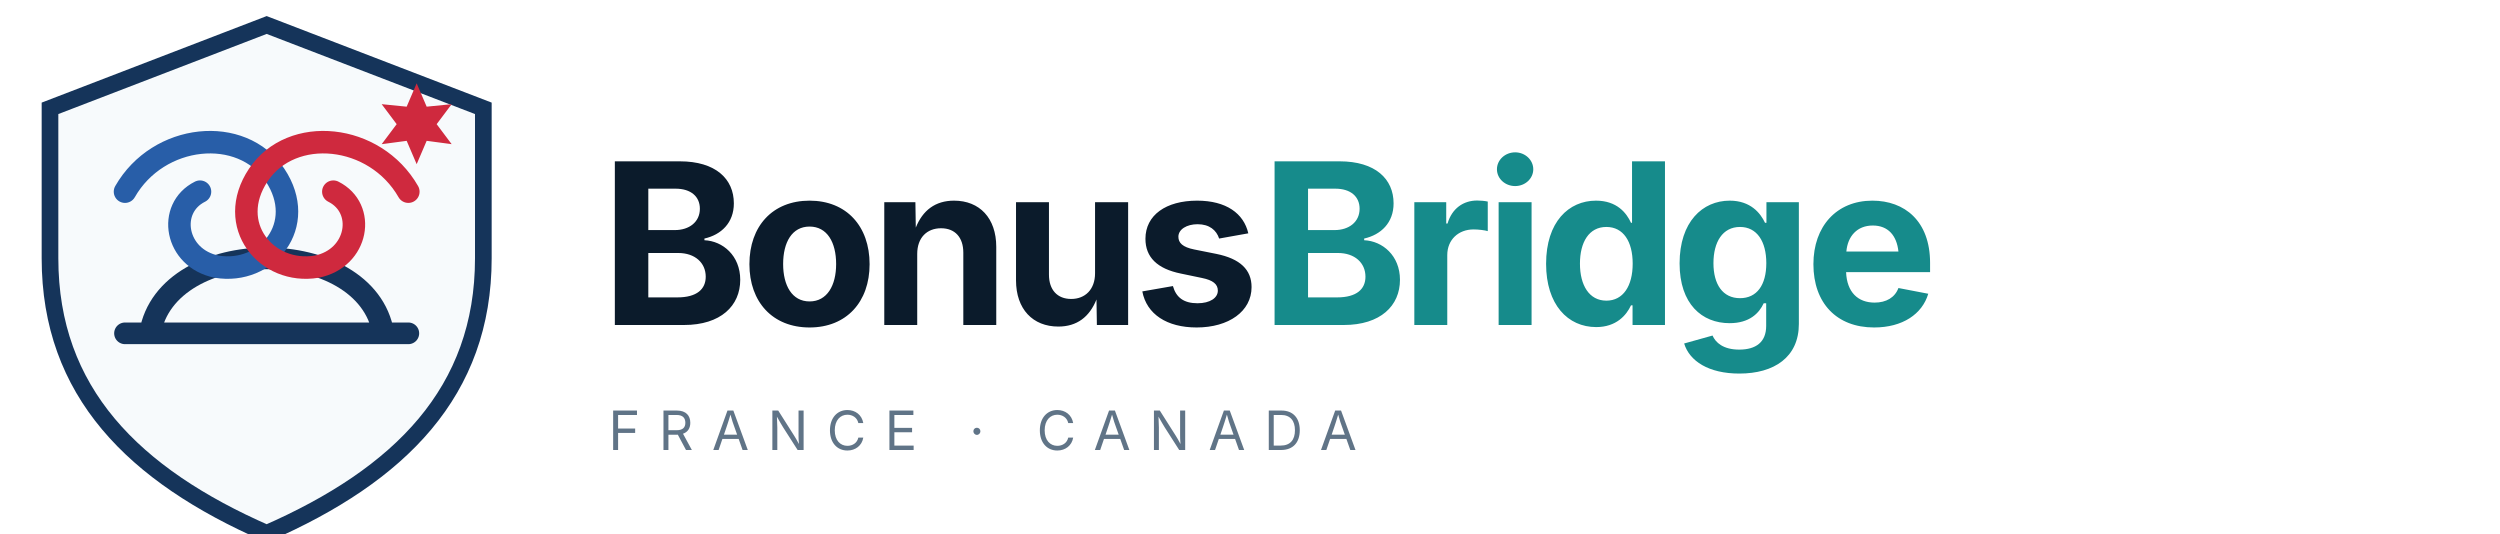
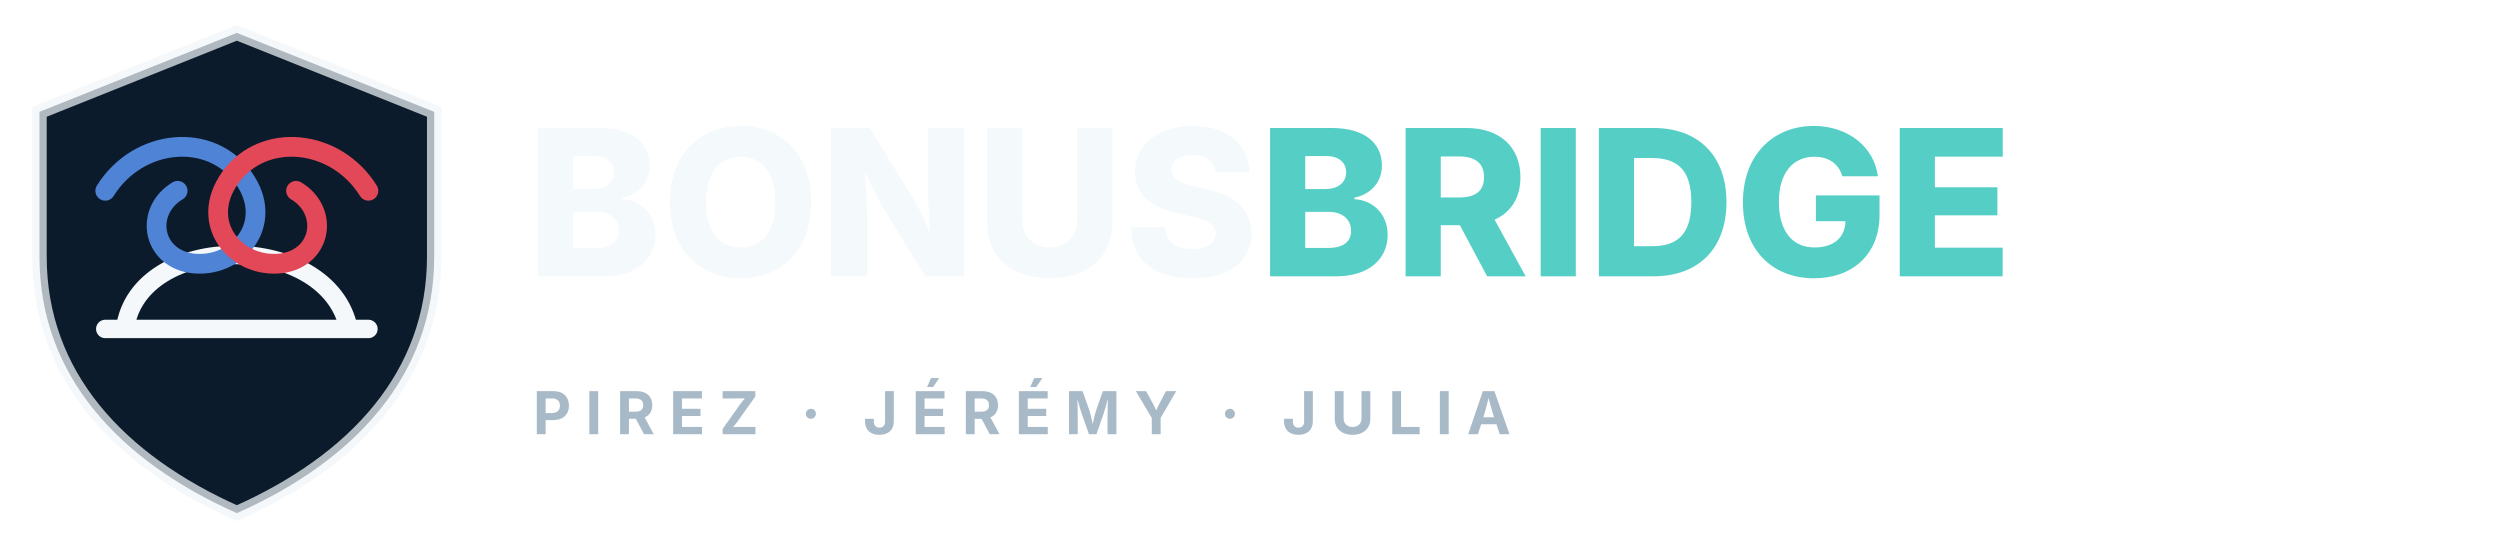
- <svg xmlns="http://www.w3.org/2000/svg" viewBox="0 0 300 64">
-   <g transform="translate(1)">
-     <path d="M31 3 57 13v18c0 16-10 26-26 33C15 57 5 47 5 31V13Z" fill="#f7fafc" stroke="#15345a" stroke-width="2" />
-     <path d="M14 40h34M17 40c2-12 26-12 28 0" fill="none" stroke="#15345a" stroke-width="2.6" stroke-linecap="round" />
-     <path d="M14 23c4-7 14-8 18-2 4 6-1 12-7 11-5-1-6-7-2-9" fill="none" stroke="#285ea8" stroke-width="2.7" stroke-linecap="round" />
-     <path d="M48 23c-4-7-14-8-18-2-4 6 1 12 7 11 5-1 6-7 2-9" fill="none" stroke="#cf293e" stroke-width="2.7" stroke-linecap="round" />
-     <path d="m49 10 1.2 2.8 3-.3-1.8 2.4 1.8 2.4-3-.4-1.2 2.8-1.2-2.8-3 .4 1.8-2.4-1.8-2.4 3 .3Z" fill="#cf293e" />
+ <svg xmlns="http://www.w3.org/2000/svg" viewBox="0 0 380 82" role="img" aria-labelledby="title desc">
+   <g transform="translate(2 4)">
+     <path d="M34 1 64 13v22c0 18-12 31-30 39C16 66 4 53 4 35V13Z" fill="#0b1b2b" stroke="#f2f6fa" stroke-opacity=".72" stroke-width="2.2" />
+     <path d="M14 46h40M17 46c2-15 31-15 34 0" fill="none" stroke="#f5f8fb" stroke-width="2.8" stroke-linecap="round" />
+     <path d="M14 25c5-8 16-9 21-2 5 7-1 14-8 13-6-1-7-8-2-11" fill="none" stroke="#4e83d5" stroke-width="3" stroke-linecap="round" />
+     <path d="M54 25c-5-8-16-9-21-2-5 7 1 14 8 13 6-1 7-8 2-11" fill="none" stroke="#e34858" stroke-width="3" stroke-linecap="round" />
  </g>
-   <text x="72" y="39" fill="#0b1b2b" font-family="Inter,Segoe UI,sans-serif" font-size="27" font-weight="730" letter-spacing="-1">Bonus<tspan fill="#168b8b">Bridge</tspan>
+   <text x="80" y="42" fill="#f4f9fc" font-family="Inter,Segoe UI,sans-serif" font-size="31" font-weight="760">BONUS<tspan fill="#55cfc6">BRIDGE</tspan>
  </text>
-   <text x="73" y="54" fill="#607487" font-family="Inter,Segoe UI,sans-serif" font-size="6.5" letter-spacing="2.2">FRANCE · CANADA</text>
+   <text x="81" y="66" fill="#a8bac8" font-family="Inter,Segoe UI,sans-serif" font-size="9" font-weight="650" letter-spacing="2.15">PIREZ · JÉRÉMY · JULIA</text>
</svg>
